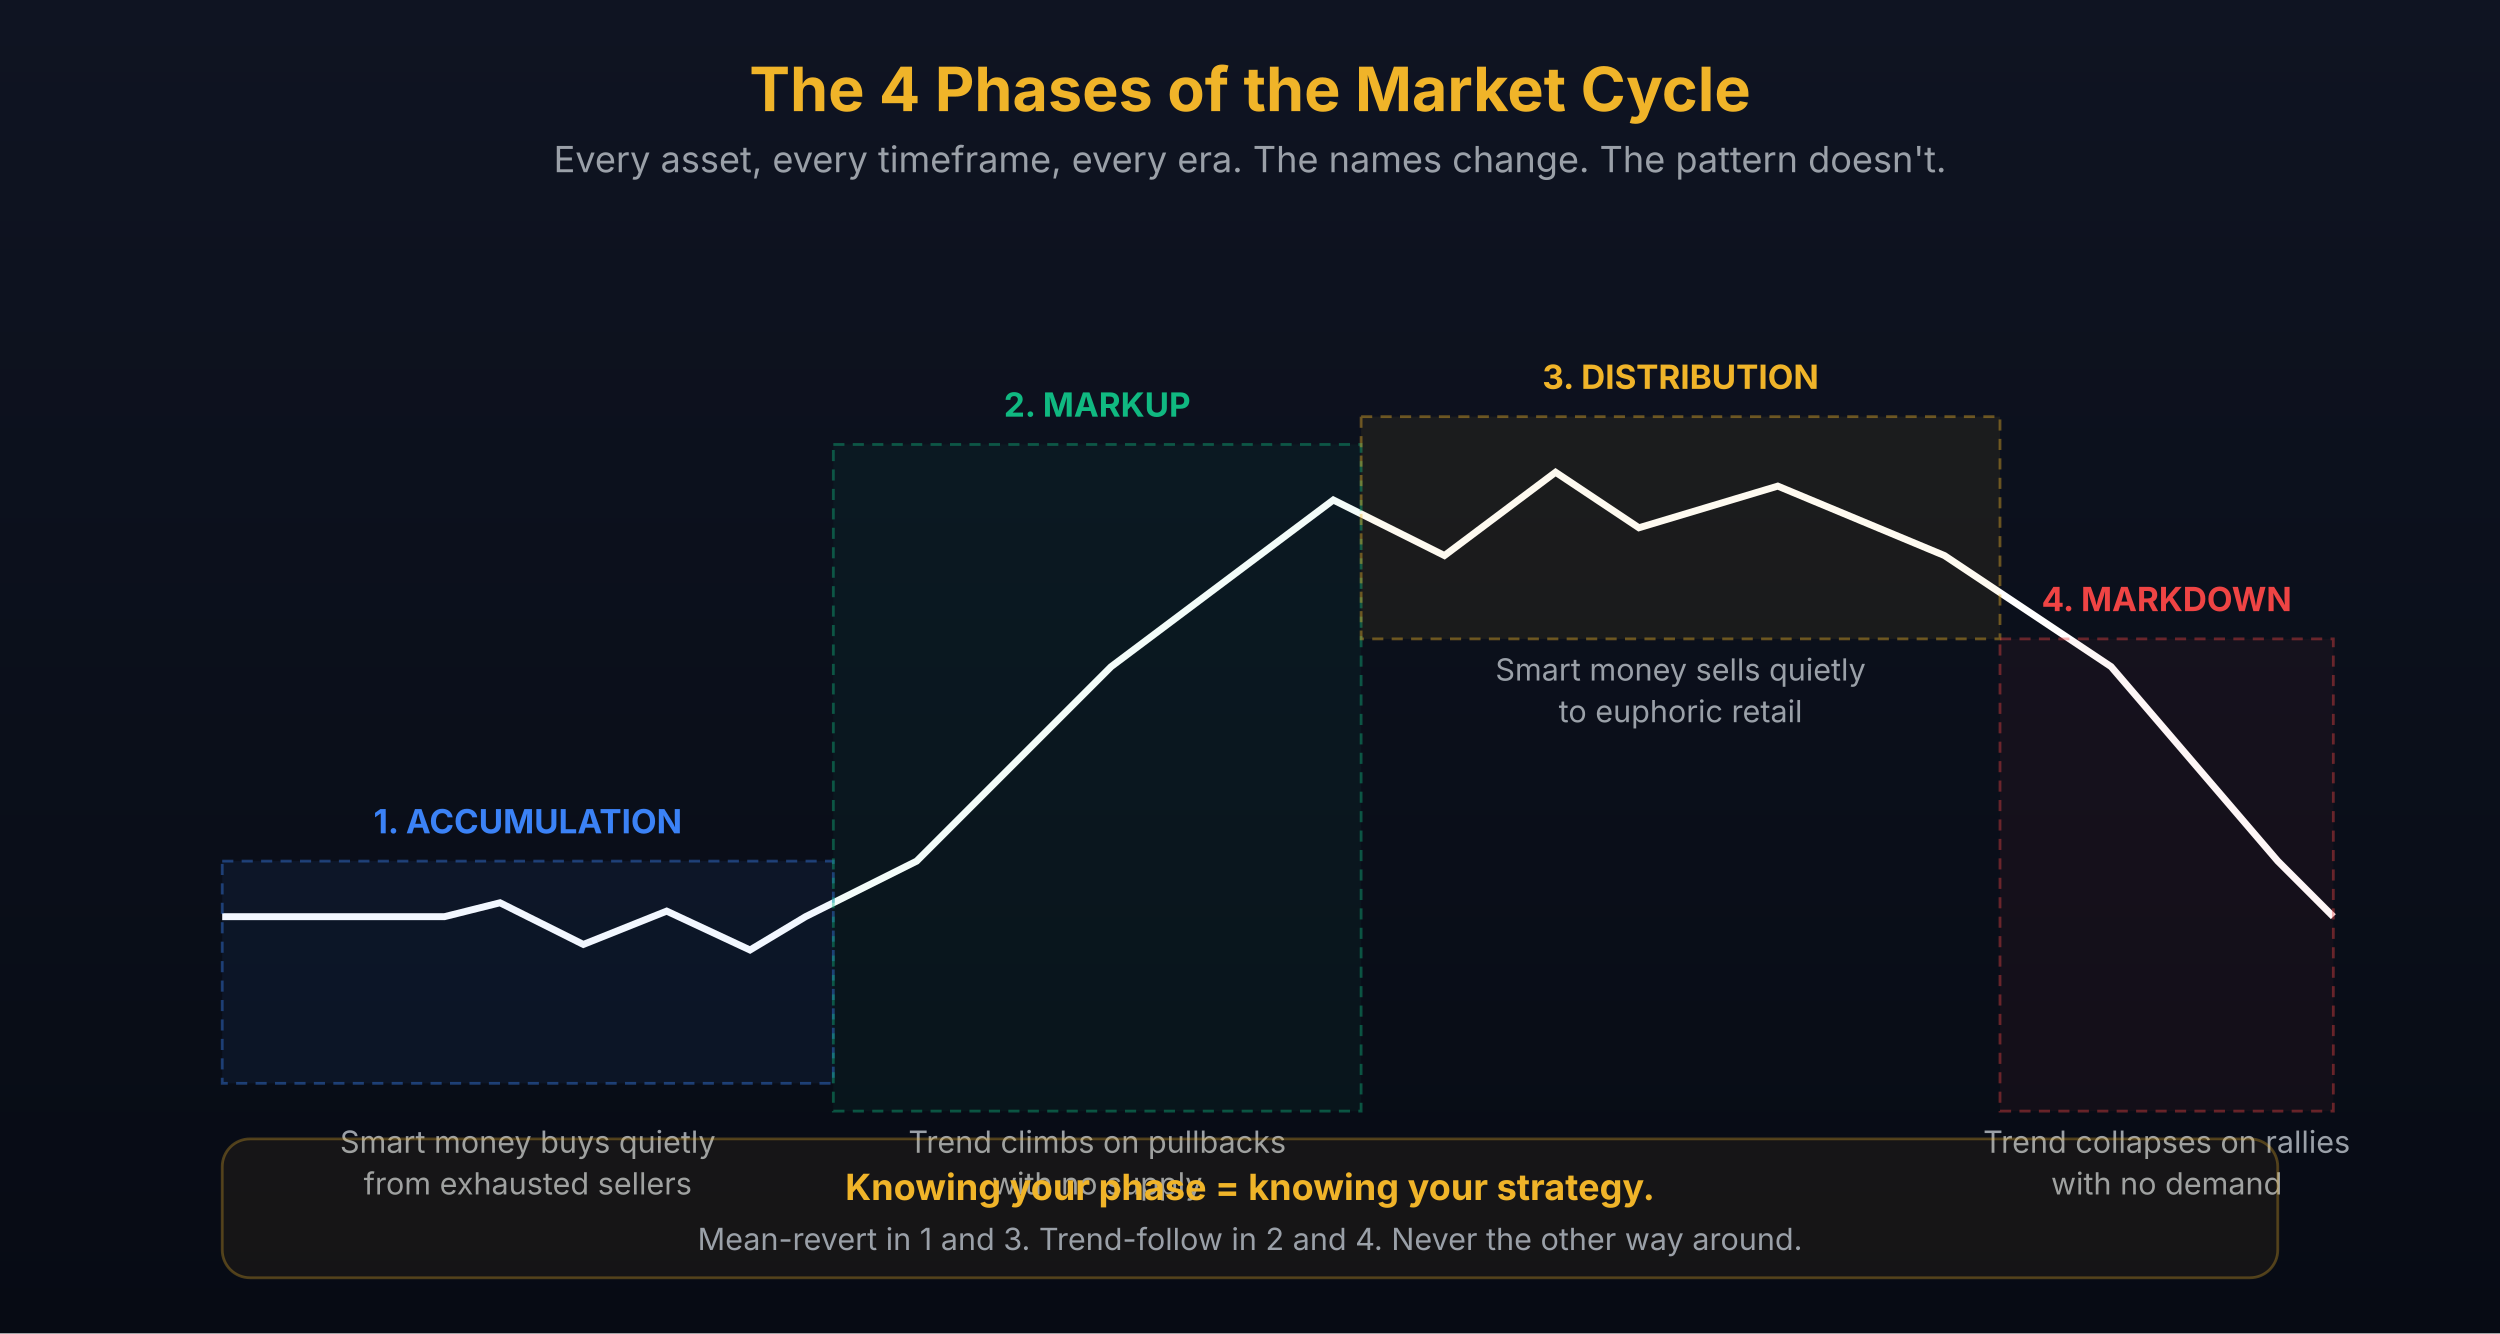
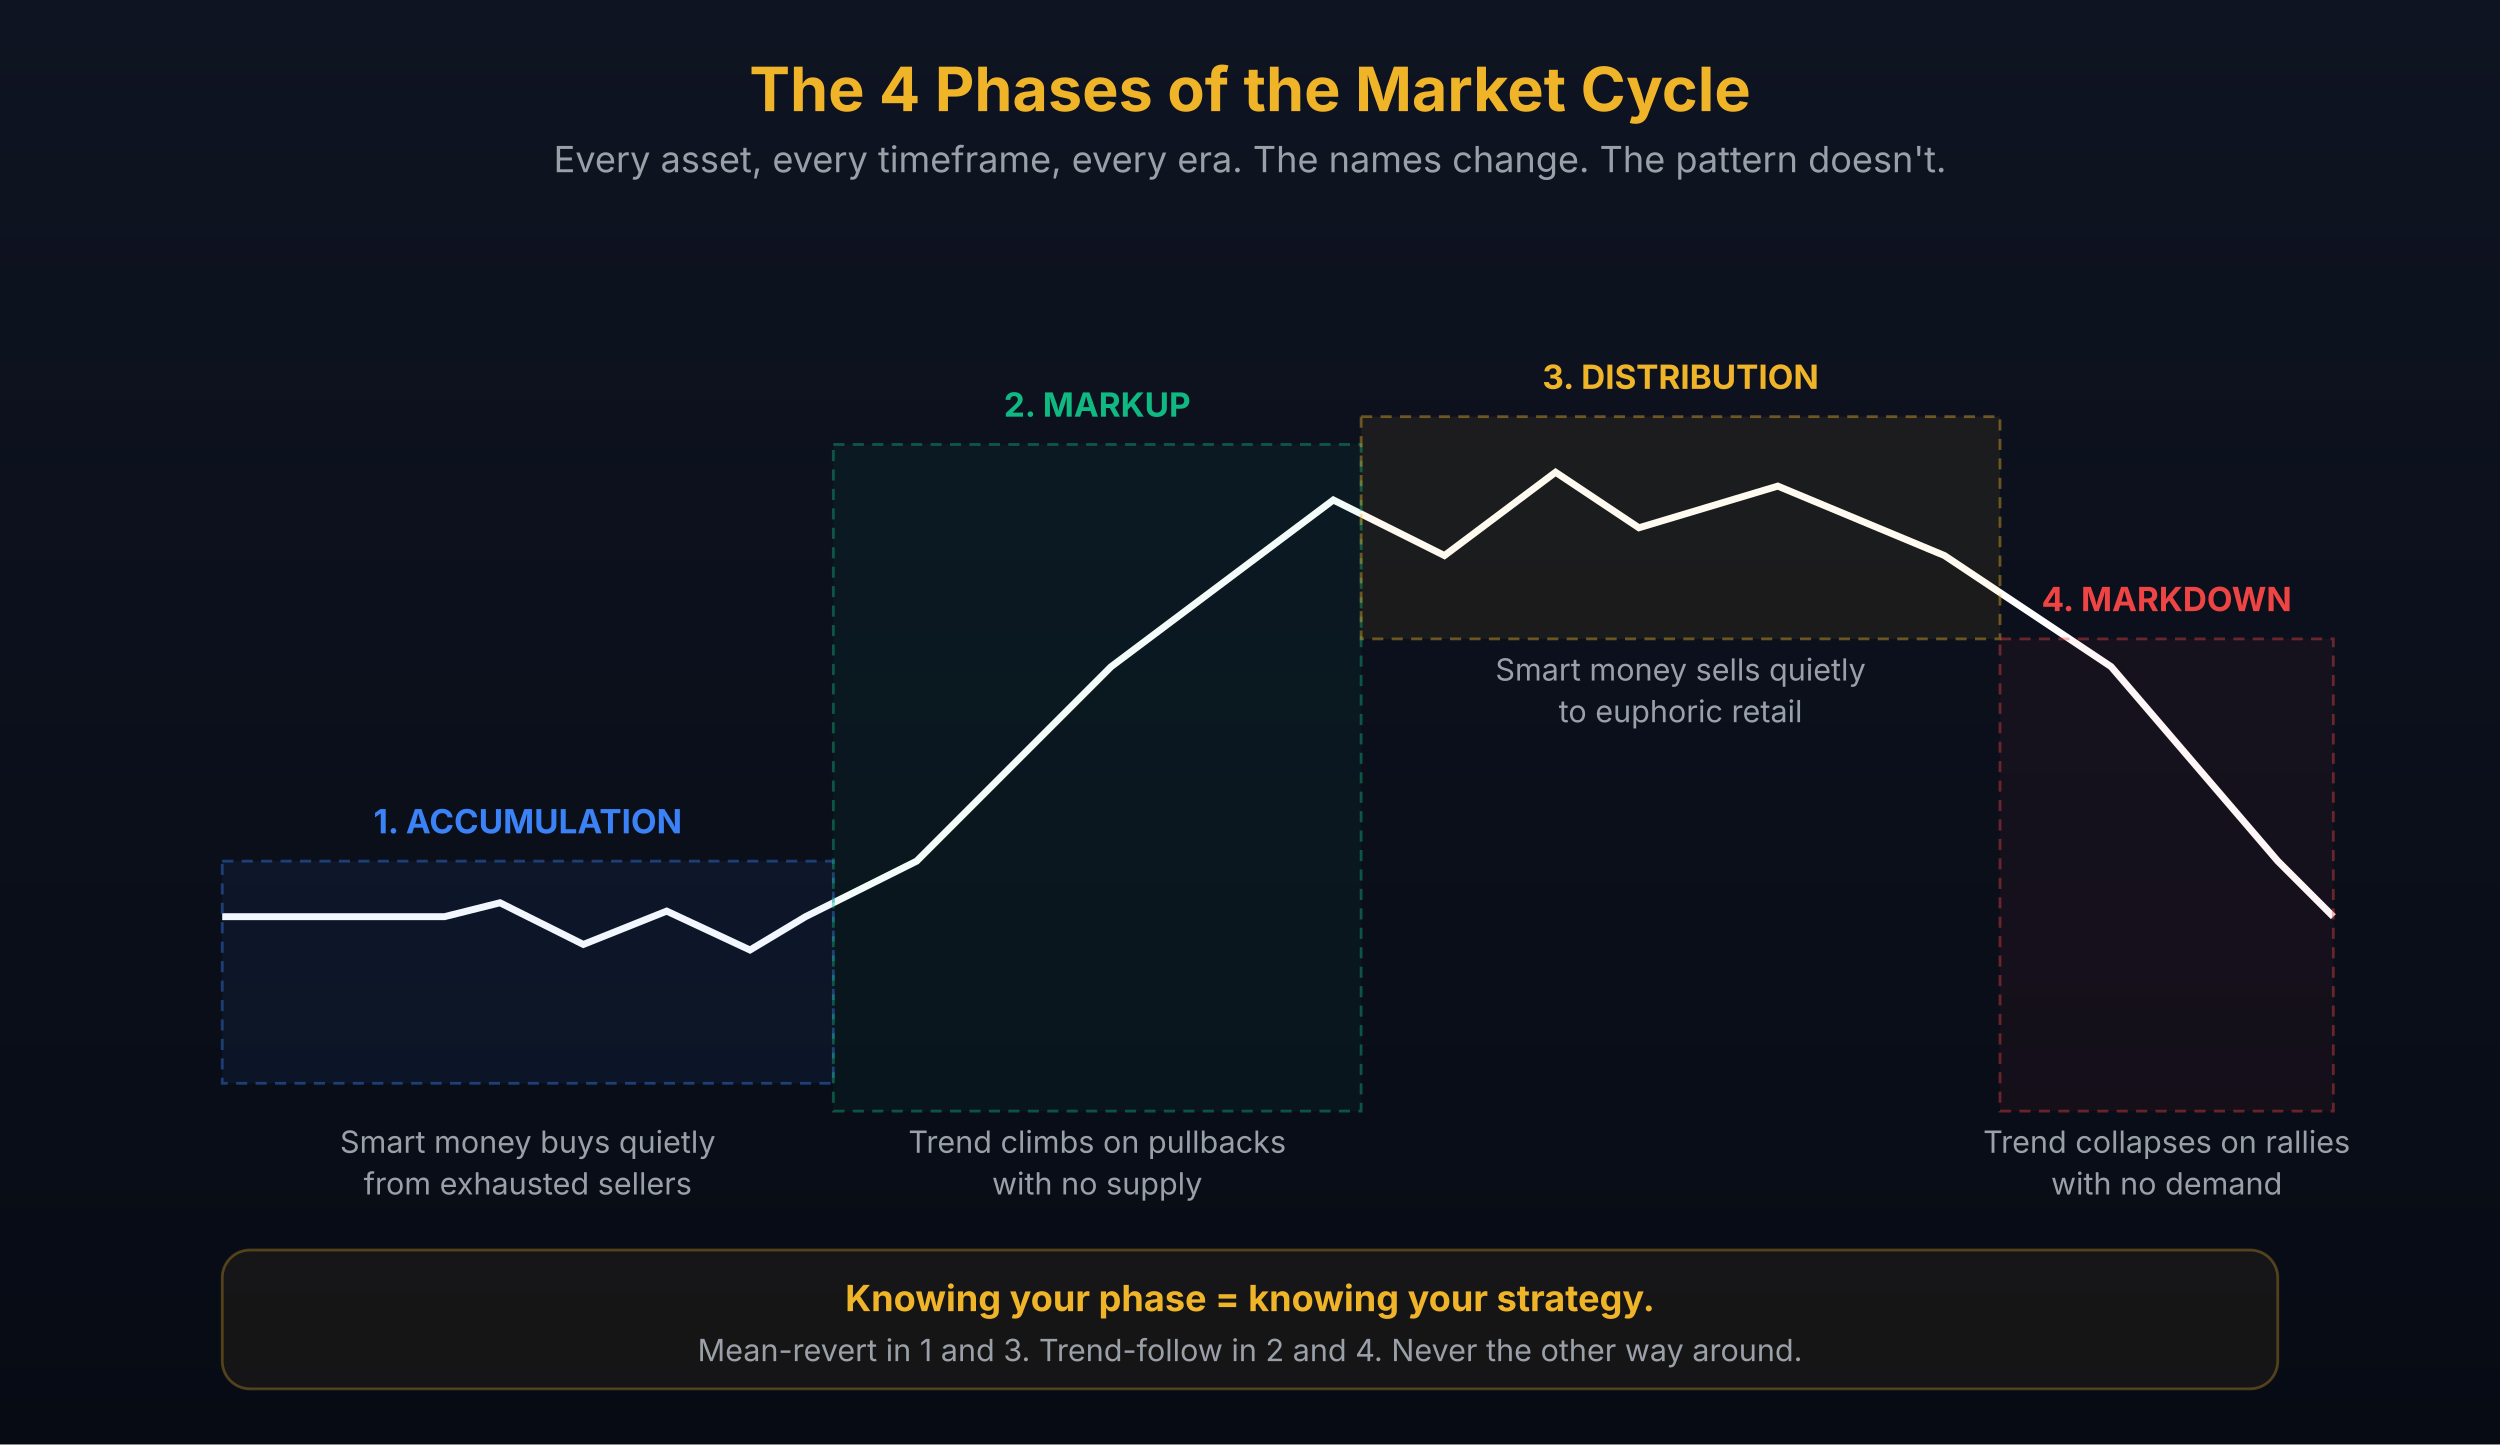
- <svg xmlns="http://www.w3.org/2000/svg" viewBox="0 0 900 480" font-family="Inter, system-ui, sans-serif">
+ <svg xmlns="http://www.w3.org/2000/svg" viewBox="0 0 900 520" font-family="Inter, system-ui, sans-serif">
  <defs>
    <linearGradient id="bg5" x1="0" x2="0" y1="0" y2="1">
      <stop offset="0%" stop-color="#0F1422" />
      <stop offset="100%" stop-color="#070B14" />
    </linearGradient>
  </defs>
-   <rect width="900" height="480" fill="url(#bg5)" />
+   <rect width="900" height="520" fill="url(#bg5)" />
  <text x="450" y="40" fill="#F0B429" font-size="22" font-weight="700" text-anchor="middle">The 4 Phases of the Market Cycle</text>
  <text x="450" y="62" fill="#9AA0A8" font-size="13" text-anchor="middle">Every asset, every timeframe, every era. The names change. The pattern doesn't.</text>
  <g transform="translate(80, 110)">
    <path d="M 0 220 L 80 220 L 100 215 L 130 230 L 160 218 L 190 232 L 210 220 L 250 200 L 320 130 L 400 70 L 440 90 L 480 60 L 510 80 L 560 65 L 620 90 L 680 130 L 740 200 L 760 220" fill="none" stroke="#fff" stroke-width="2.5" />
    <rect x="0" y="200" width="220" height="80" fill="rgba(59,130,246,.07)" stroke="rgba(59,130,246,.4)" stroke-dasharray="4,3" />
    <text x="110" y="190" fill="#3B82F6" font-size="12" font-weight="700" text-anchor="middle">1. ACCUMULATION</text>
    <text x="110" y="305" fill="#9AA0A8" font-size="11" text-anchor="middle">Smart money buys quietly</text>
    <text x="110" y="320" fill="#9AA0A8" font-size="11" text-anchor="middle">from exhausted sellers</text>
    <rect x="220" y="50" width="190" height="240" fill="rgba(16,185,129,.05)" stroke="rgba(16,185,129,.4)" stroke-dasharray="4,3" />
    <text x="315" y="40" fill="#10B981" font-size="12" font-weight="700" text-anchor="middle">2. MARKUP</text>
    <text x="315" y="305" fill="#9AA0A8" font-size="11" text-anchor="middle">Trend climbs on pullbacks</text>
    <text x="315" y="320" fill="#9AA0A8" font-size="11" text-anchor="middle">with no supply</text>
    <rect x="410" y="40" width="230" height="80" fill="rgba(240,180,41,.07)" stroke="rgba(240,180,41,.4)" stroke-dasharray="4,3" />
    <text x="525" y="30" fill="#F0B429" font-size="12" font-weight="700" text-anchor="middle">3. DISTRIBUTION</text>
    <text x="525" y="135" fill="#9AA0A8" font-size="11" text-anchor="middle">Smart money sells quietly</text>
    <text x="525" y="150" fill="#9AA0A8" font-size="11" text-anchor="middle">to euphoric retail</text>
    <rect x="640" y="120" width="120" height="170" fill="rgba(239,68,68,.05)" stroke="rgba(239,68,68,.4)" stroke-dasharray="4,3" />
    <text x="700" y="110" fill="#EF4444" font-size="12" font-weight="700" text-anchor="middle">4. MARKDOWN</text>
    <text x="700" y="305" fill="#9AA0A8" font-size="11" text-anchor="middle">Trend collapses on rallies</text>
    <text x="700" y="320" fill="#9AA0A8" font-size="11" text-anchor="middle">with no demand</text>
  </g>
-   <g transform="translate(80, 410)">
+   <g transform="translate(80, 450)">
    <rect width="740" height="50" rx="10" fill="rgba(240,180,41,.06)" stroke="rgba(240,180,41,.3)" />
    <text x="370" y="22" fill="#F0B429" font-size="13" font-weight="700" text-anchor="middle">Knowing your phase = knowing your strategy.</text>
    <text x="370" y="40" fill="#9AA0A8" font-size="11" text-anchor="middle">Mean-revert in 1 and 3. Trend-follow in 2 and 4. Never the other way around.</text>
  </g>
</svg>
